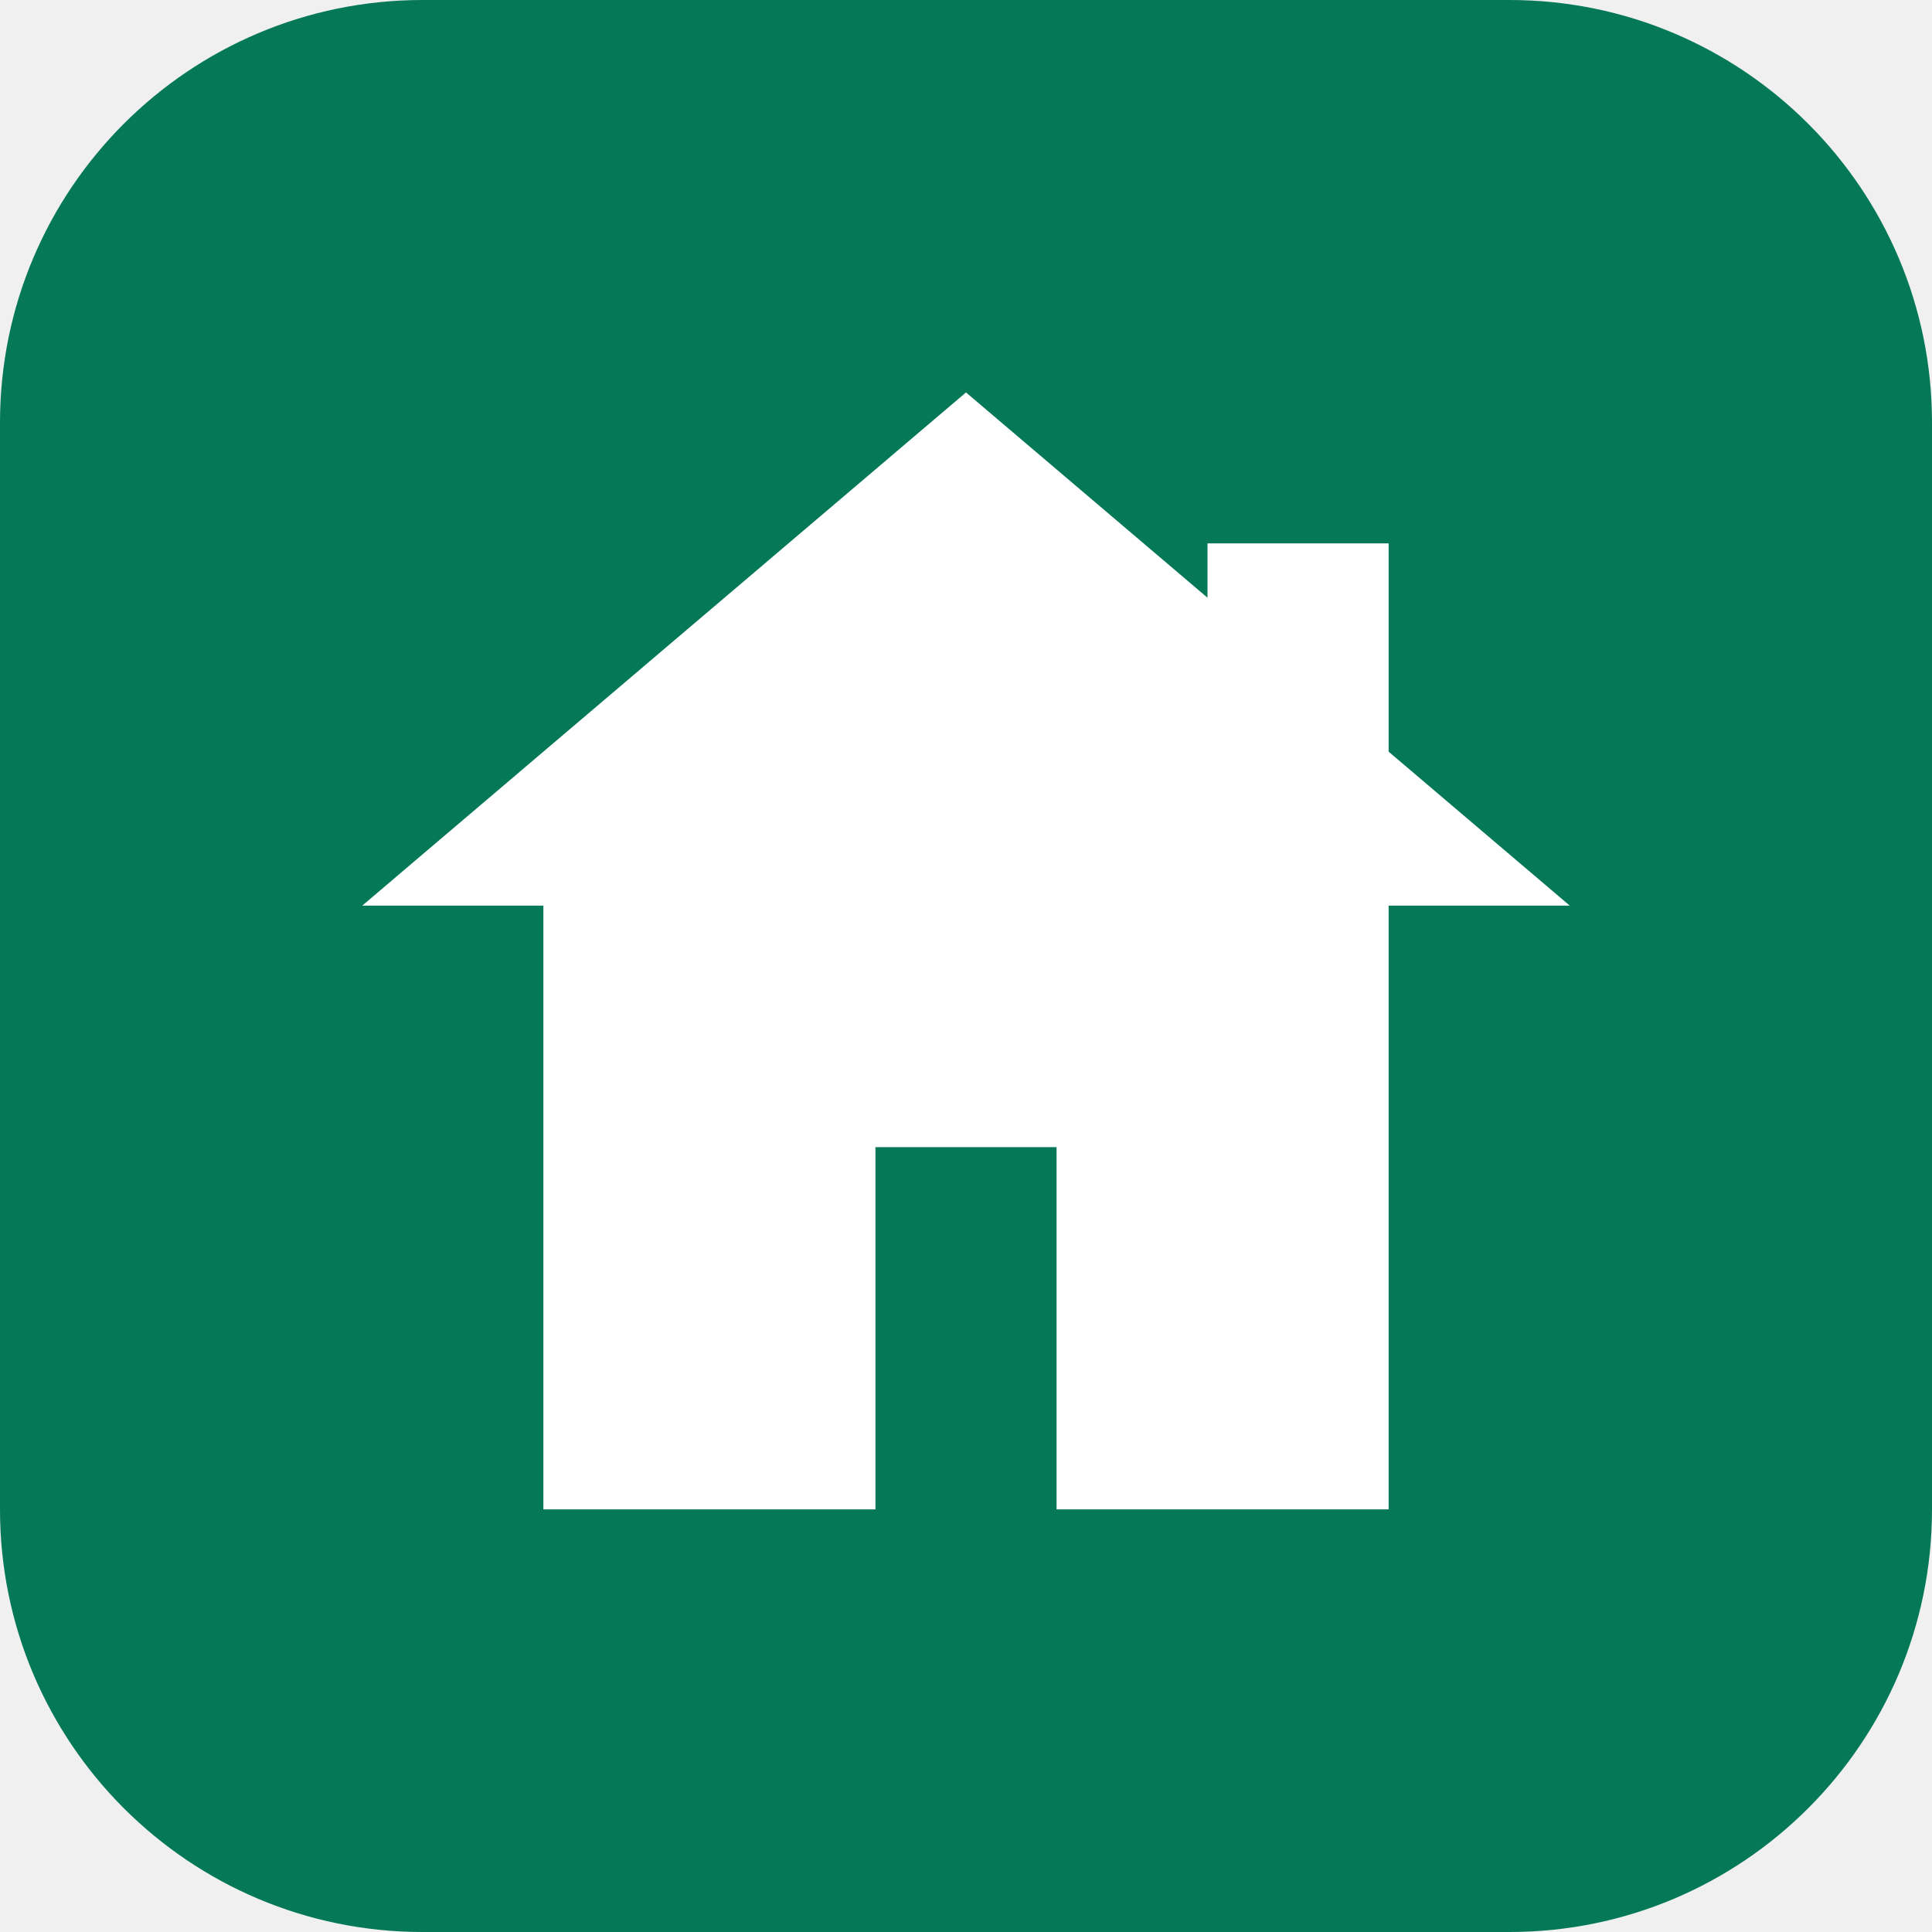
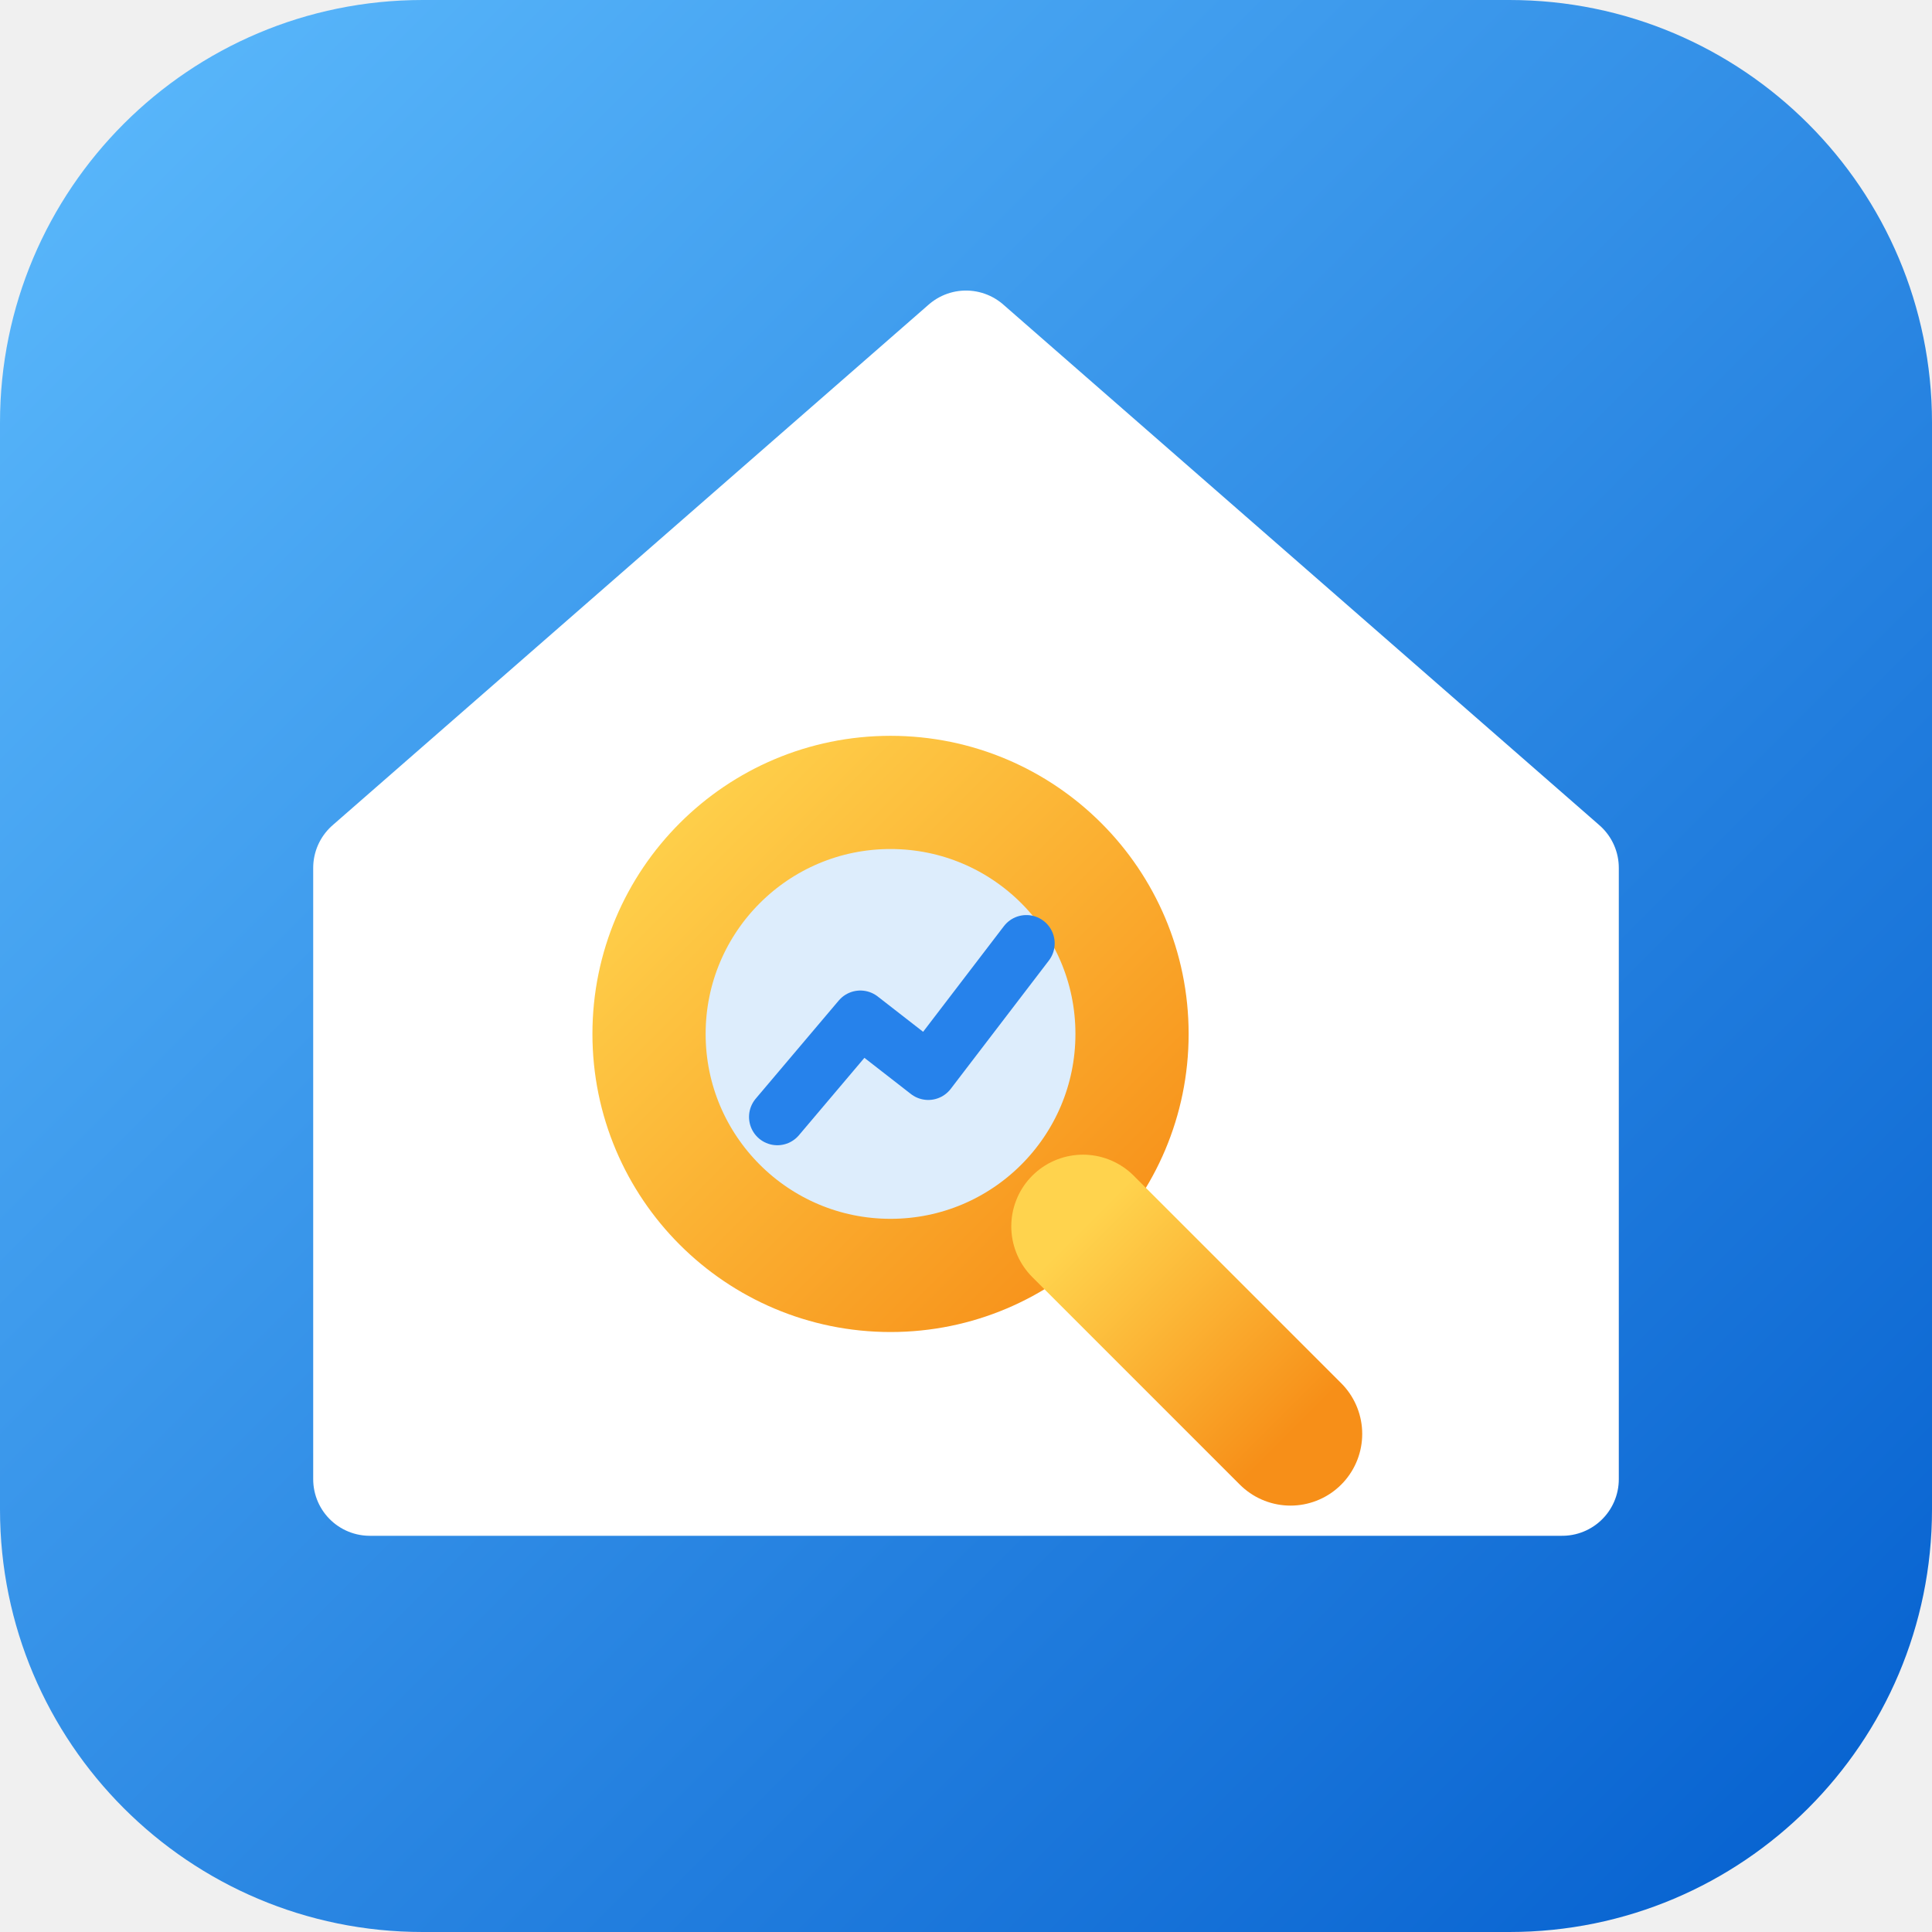
- <svg xmlns="http://www.w3.org/2000/svg" viewBox="0 0 64 64">
-   <rect width="64" height="64" rx="14" fill="#047857" />
-   <path d="M32 13 12 30h6v20h11V38h6v12h11V30h6z" fill="#fff" />
-   <path d="M40 18h6v9l-6-5z" fill="#fff" />
+ <svg xmlns="http://www.w3.org/2000/svg" viewBox="0 0 512 512">
+   <defs>
+     <linearGradient id="bg" x1="0" y1="0" x2="1" y2="1">
+       <stop offset="0" stop-color="#5dbbfd" />
+       <stop offset="1" stop-color="#035ece" />
+     </linearGradient>
+     <linearGradient id="amber" x1="0" y1="0" x2="1" y2="1">
+       <stop offset="0" stop-color="#ffd34d" />
+       <stop offset="1" stop-color="#f78f18" />
+     </linearGradient>
+   </defs>
+   <rect width="512" height="512" rx="112" fill="url(#bg)" />
+   <path d="M256 92 L98 230 V392 H414 V230 Z" fill="#fff" stroke="#fff" stroke-width="30" stroke-linejoin="round" />
+   <circle cx="236" cy="274" r="64" fill="#ddedfc" stroke="url(#amber)" stroke-width="30" />
+   <path d="M206 296 L228 270 L246 284 L272 250" fill="none" stroke="#2682eb" stroke-width="15" stroke-linecap="round" stroke-linejoin="round" />
+   <line x1="287" y1="325" x2="342" y2="380" stroke="url(#amber)" stroke-width="38" stroke-linecap="round" />
</svg>
